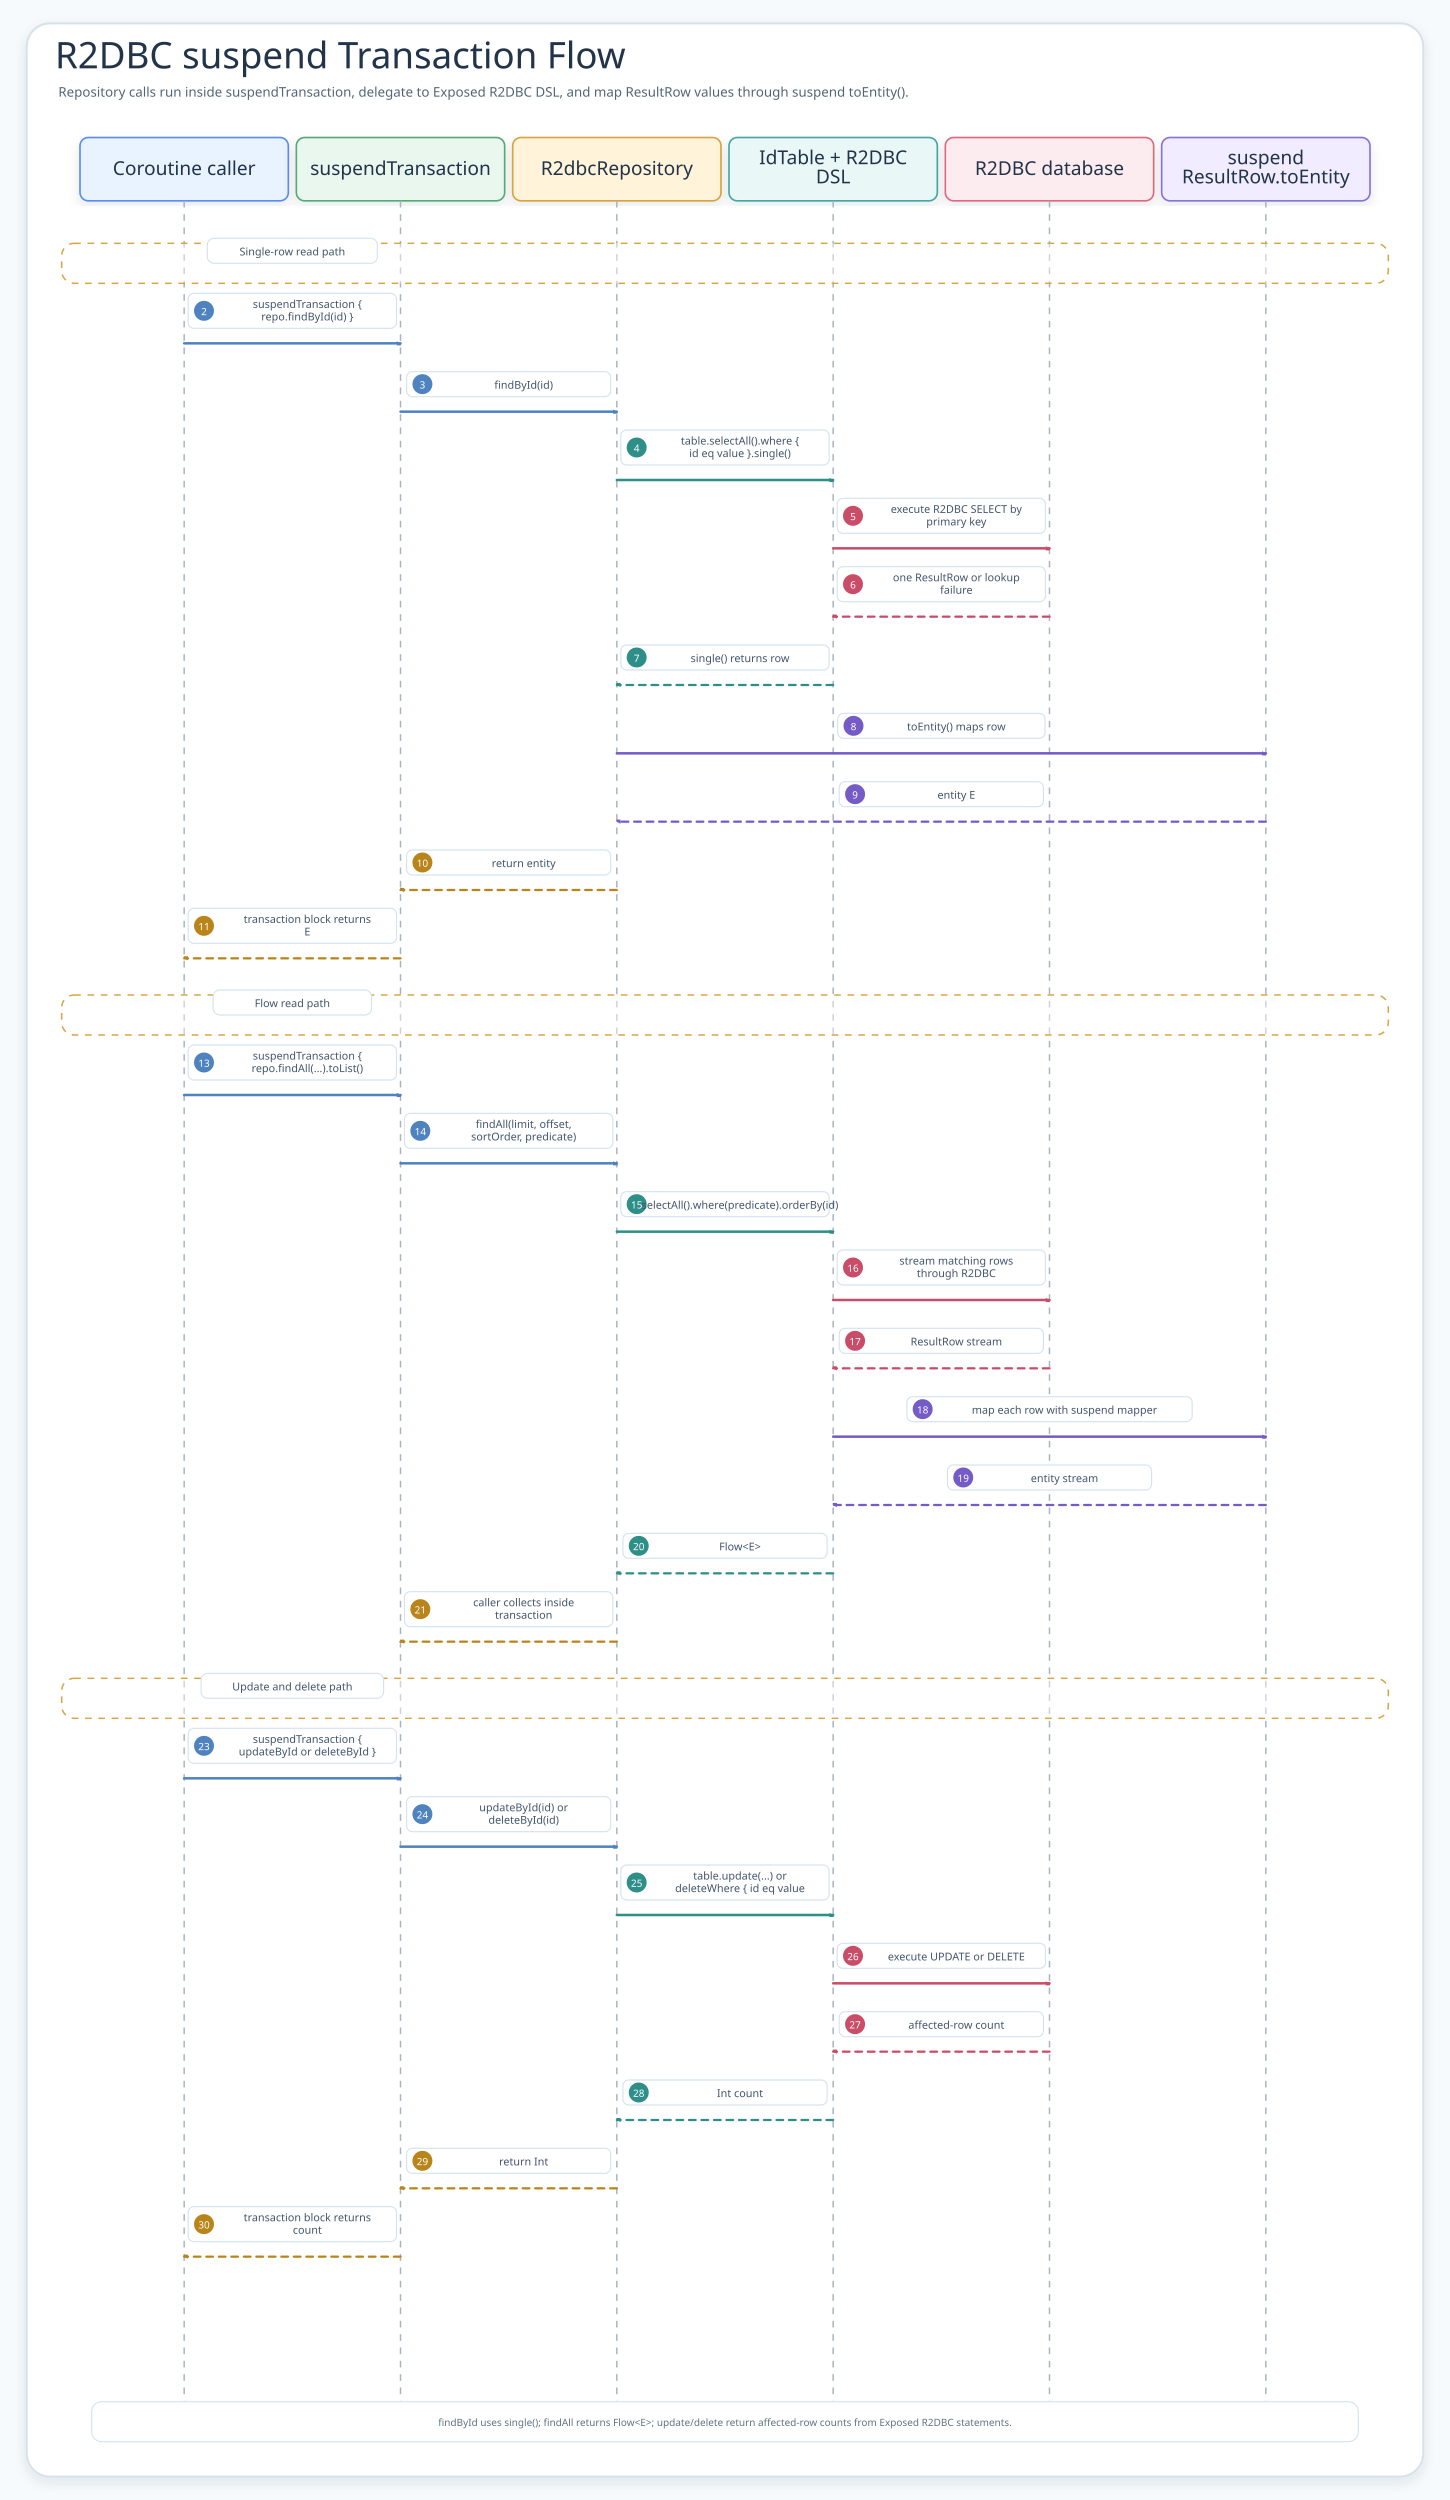
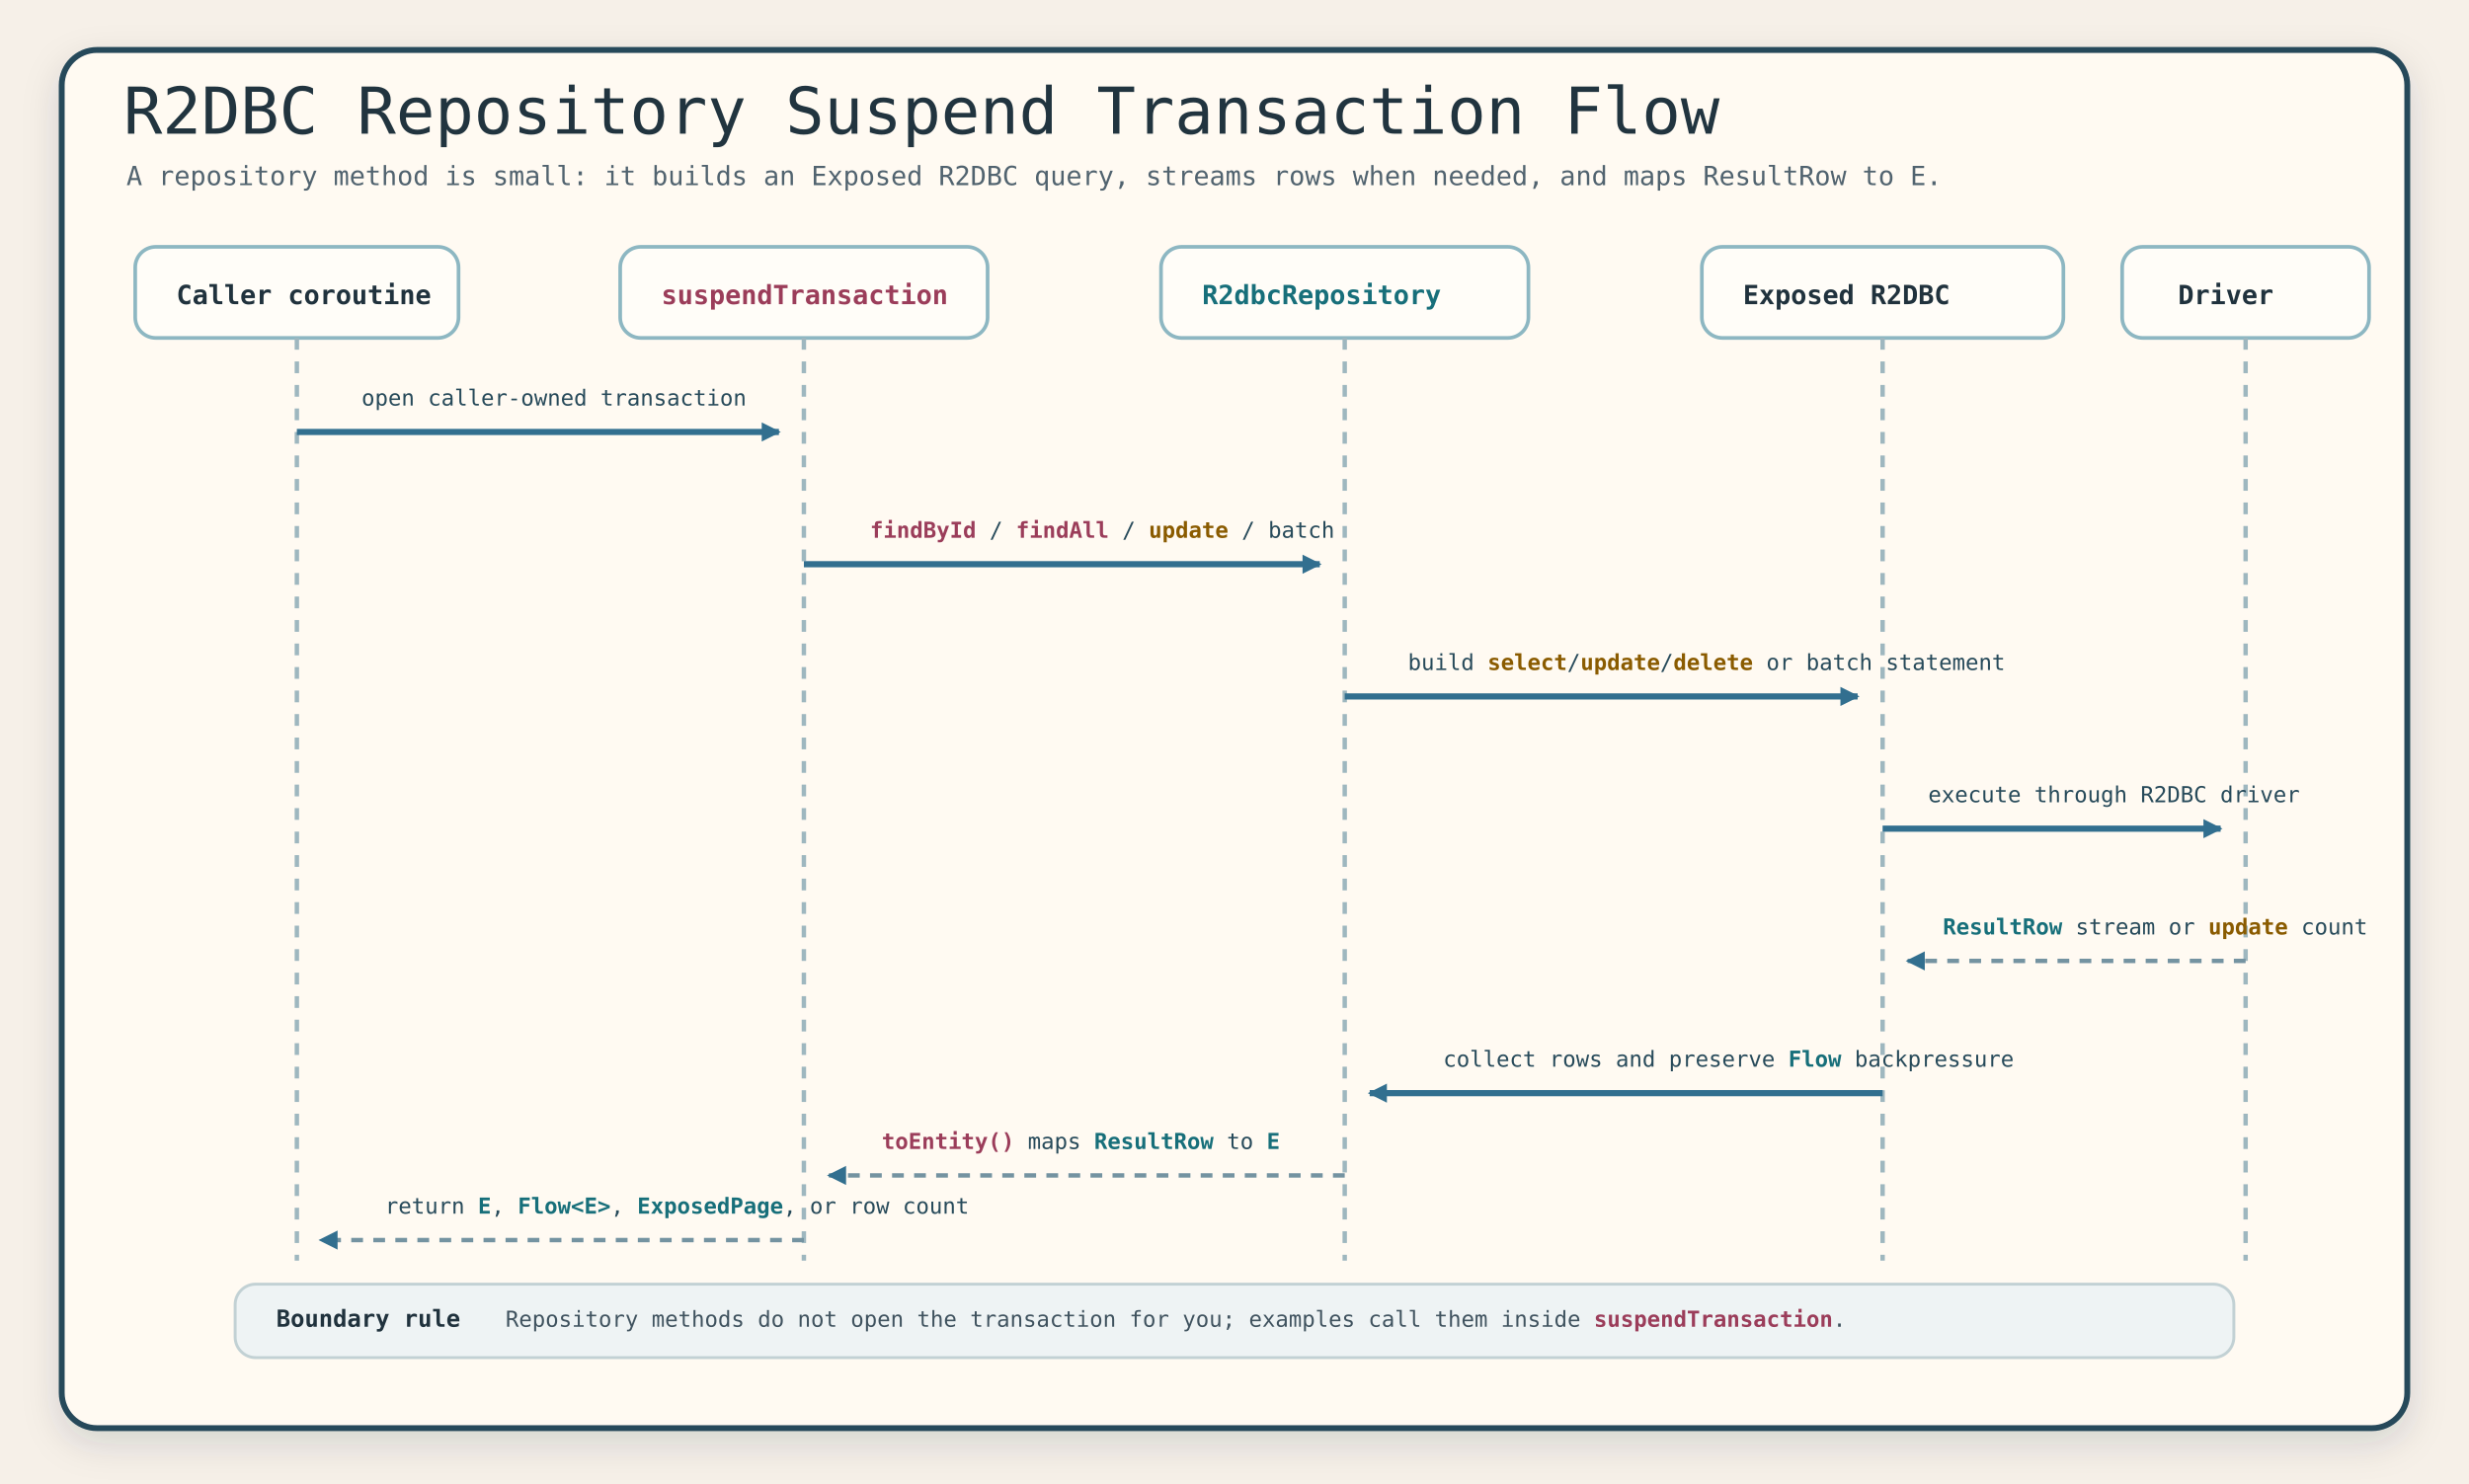
- <svg xmlns="http://www.w3.org/2000/svg" width="1740" height="3000" viewBox="0 0 1740 3000" role="img" aria-labelledby="title desc">
+ <svg xmlns="http://www.w3.org/2000/svg" width="1680" height="1010" viewBox="0 0 1680 1010" role="img" aria-labelledby="title desc">
  <defs>
-     <marker id="seqArrow-call" markerWidth="5" markerHeight="5" refX="4.5" refY="2.5" orient="auto" markerUnits="userSpaceOnUse">
-       <path d="M 0 0 L 10 5 L 0 10 Z" fill="#4F83BF" />
+     <marker id="arrow" viewBox="0 0 10 10" refX="9" refY="5" markerWidth="13" markerHeight="13" orient="auto" markerUnits="userSpaceOnUse">
+       <path d="M 0 0 L 10 5 L 0 10 Z" fill="#326f8f" stroke-dasharray="none" />
    </marker>
-     <marker id="seqArrow-scoped" markerWidth="5" markerHeight="5" refX="4.5" refY="2.5" orient="auto" markerUnits="userSpaceOnUse">
-       <path d="M 0 0 L 10 5 L 0 10 Z" fill="#755BC6" />
-     </marker>
-     <marker id="seqArrow-thread" markerWidth="5" markerHeight="5" refX="4.5" refY="2.5" orient="auto" markerUnits="userSpaceOnUse">
-       <path d="M 0 0 L 10 5 L 0 10 Z" fill="#2E8F89" />
-     </marker>
-     <marker id="seqArrow-restore" markerWidth="5" markerHeight="5" refX="4.5" refY="2.5" orient="auto" markerUnits="userSpaceOnUse">
-       <path d="M 0 0 L 10 5 L 0 10 Z" fill="#3E9868" />
-     </marker>
-     <marker id="seqArrow-fallback" markerWidth="5" markerHeight="5" refX="4.5" refY="2.5" orient="auto" markerUnits="userSpaceOnUse">
-       <path d="M 0 0 L 10 5 L 0 10 Z" fill="#B9851B" />
-     </marker>
-     <marker id="seqArrow-audit" markerWidth="5" markerHeight="5" refX="4.5" refY="2.5" orient="auto" markerUnits="userSpaceOnUse">
-       <path d="M 0 0 L 10 5 L 0 10 Z" fill="#C94D68" />
-     </marker>
-     <marker id="seqArrow-neutral" markerWidth="5" markerHeight="5" refX="4.5" refY="2.5" orient="auto" markerUnits="userSpaceOnUse">
-       <path d="M 0 0 L 10 5 L 0 10 Z" fill="#758297" />
-     </marker>
-     <filter id="shadow" x="-8%" y="-8%" width="116%" height="116%">
-       <feDropShadow dx="0" dy="6" stdDeviation="7" flood-color="#203040" flood-opacity="0.10" />
+     <filter id="shadow" x="-10%" y="-10%" width="120%" height="130%">
+       <feDropShadow dx="0" dy="9" stdDeviation="12" flood-color="#20303a" flood-opacity="0.14" />
    </filter>
    <style>
-       .canvas{fill:#F7FAFC}.frame{fill:#FFFFFF;stroke:#D7E2EC;stroke-width:2.6;filter:url(#shadow)}
-       .title{font-family:"Architects Daughter";font-size:44px;fill:#22344A;font-weight:400}.subtitle{font-family:"Comic Mono";font-size:16px;fill:#536476;font-weight:400}
-       .card{filter:url(#shadow);stroke-width:2}.cardTitle{font-family:"Architects Daughter";font-size:23px;fill:#22344A;font-weight:400}
-       .detail{font-family:"Comic Mono";font-size:13px;fill:#42556B;font-weight:400}.small{font-family:"Comic Mono";font-size:12px;fill:#627184;font-weight:400}
-       .seq{fill:none;stroke-width:3;stroke-linecap:round}.seqReturn{fill:none;stroke-width:2.7;stroke-linecap:round;stroke-dasharray:8 7}
-       .lifeline{stroke:#A7B4C3;stroke-width:1.8;stroke-dasharray:8 8}.labelPill{fill:#FFFFFF;stroke:#D6E3EF;stroke-width:1.4}
-       .branchBox{fill:#FFFFFF;fill-opacity:.42;stroke:#D6A441;stroke-width:1.8;stroke-dasharray:8 8}.note{fill:#FFFFFF;stroke:#D6E3EF;stroke-width:1.4}
+       .canvas { fill: #f6f0e8; }
+       .frame { fill: #fffaf2; stroke: #28485a; stroke-width: 4; }
+       .title { font-family: "Architects Daughter", "Comic Mono", monospace; font-size: 44px; fill: #21343f; }
+       .subtitle { font-family: "Comic Mono", monospace; font-size: 18px; fill: #51636f; }
+       .participant { fill: #fffdf8; stroke: #8db7c2; stroke-width: 2.5; }
+       .participantText { font-family: "Comic Mono", monospace; font-size: 18px; font-weight: 700; fill: #20323d; }
+       .life { stroke: #9eb7bf; stroke-width: 3; stroke-dasharray: 8 8; }
+       .call { stroke: #326f8f; stroke-width: 4.2; marker-end: url(#arrow); fill: none; }
+       .return { stroke: #7493a1; stroke-width: 3; stroke-dasharray: 8 7; marker-end: url(#arrow); fill: none; }
+       .label { font-family: "Comic Mono", monospace; font-size: 15px; fill: #274a5a; }
+       .noteText { font-family: "Comic Mono", monospace; font-size: 15px; fill: #40535f; }
+       .boxTitle { font-family: "Comic Mono", monospace; font-size: 16px; font-weight: 700; fill: #20323d; }
+       .code { fill: #9b3d5a; font-weight: 700; }
+       .type { fill: #176f7a; font-weight: 700; }
+       .keyword { fill: #8a5b00; font-weight: 700; }
    </style>
  </defs>
-   <rect class="canvas" width="1740" height="3000" />
-   <rect class="frame" x="32" y="28" width="1676" height="2944" rx="28" />
-   <text class="title" x="66" y="82">R2DBC suspend Transaction Flow</text>
-   <text class="subtitle" x="70" y="116">Repository calls run inside suspendTransaction, delegate to Exposed R2DBC DSL, and map ResultRow values through suspend toEntity().</text>
-   <g id="participant-caller">
-     <rect class="card" x="96" y="165" width="250" height="76" rx="10" fill="#E8F3FF" stroke="#5B8DEF" />
-     <text class="cardTitle" x="221" y="210" text-anchor="middle">Coroutine caller</text>
-     <line class="lifeline" x1="221" y1="241" x2="221" y2="2906" />
+   <rect class="canvas" width="1680" height="1010" />
+   <rect class="frame" x="42" y="34" width="1596" height="938" rx="24" filter="url(#shadow)" />
+   <text class="title" x="84" y="91">R2DBC Repository Suspend Transaction Flow</text>
+   <text class="subtitle" x="86" y="126">A repository method is small: it builds an Exposed R2DBC query, streams rows when needed, and maps ResultRow to E.</text>
+   <g transform="translate(92 168)">
+     <g>
+       <rect class="participant" x="0" y="0" width="220" height="62" rx="14" />
+       <text class="participantText" x="28" y="39">Caller coroutine</text>
+       <line class="life" x1="110" y1="62" x2="110" y2="690" />
+     </g>
+     <g>
+       <rect class="participant" x="330" y="0" width="250" height="62" rx="14" />
+       <text class="participantText code" x="358" y="39">suspendTransaction</text>
+       <line class="life" x1="455" y1="62" x2="455" y2="690" />
+     </g>
+     <g>
+       <rect class="participant" x="698" y="0" width="250" height="62" rx="14" />
+       <text class="participantText type" x="726" y="39">R2dbcRepository</text>
+       <line class="life" x1="823" y1="62" x2="823" y2="690" />
+     </g>
+     <g>
+       <rect class="participant" x="1066" y="0" width="246" height="62" rx="14" />
+       <text class="participantText" x="1094" y="39">Exposed R2DBC</text>
+       <line class="life" x1="1189" y1="62" x2="1189" y2="690" />
+     </g>
+     <g>
+       <rect class="participant" x="1352" y="0" width="168" height="62" rx="14" />
+       <text class="participantText" x="1390" y="39">Driver</text>
+       <line class="life" x1="1436" y1="62" x2="1436" y2="690" />
+     </g>
+     <path class="call" d="M110 126 H438" />
+     <text class="label" x="154" y="108">open caller-owned transaction</text>
+     <path class="call" d="M455 216 H806" />
+     <text class="label" x="500" y="198">
+       <tspan class="code">findById</tspan> / <tspan class="code">findAll</tspan> / <tspan class="keyword">update</tspan> / batch</text>
+     <path class="call" d="M823 306 H1172" />
+     <text class="label" x="866" y="288">build <tspan class="keyword">select</tspan>/<tspan class="keyword">update</tspan>/<tspan class="keyword">delete</tspan> or batch statement</text>
+     <path class="call" d="M1189 396 H1419" />
+     <text class="label" x="1220" y="378">execute through R2DBC driver</text>
+     <path class="return" d="M1436 486 H1206" />
+     <text class="label" x="1230" y="468">
+       <tspan class="type">ResultRow</tspan> stream or <tspan class="keyword">update</tspan> count</text>
+     <path class="call" d="M1189 576 H840" />
+     <text class="label" x="890" y="558">collect rows and preserve <tspan class="type">Flow</tspan> backpressure</text>
+     <path class="return" d="M823 632 H472" />
+     <text class="label" x="508" y="614">
+       <tspan class="code">toEntity()</tspan> maps <tspan class="type">ResultRow</tspan> to <tspan class="type">E</tspan>
+     </text>
+     <path class="return" d="M455 676 H126" />
+     <text class="label" x="170" y="658">return <tspan class="type">E</tspan>, <tspan class="type">Flow&lt;E&gt;</tspan>, <tspan class="type">ExposedPage</tspan>, or row count</text>
  </g>
-   <g id="participant-tx">
-     <rect class="card" x="355.6" y="165" width="250" height="76" rx="10" fill="#EAF7EF" stroke="#58A978" />
-     <text class="cardTitle" x="480.6" y="210" text-anchor="middle">suspendTransaction</text>
-     <line class="lifeline" x1="480.6" y1="241" x2="480.6" y2="2906" />
-   </g>
-   <g id="participant-repo">
-     <rect class="card" x="615.2" y="165" width="250" height="76" rx="10" fill="#FFF3D9" stroke="#D6A441" />
-     <text class="cardTitle" x="740.2" y="210" text-anchor="middle">R2dbcRepository</text>
-     <line class="lifeline" x1="740.2" y1="241" x2="740.2" y2="2906" />
-   </g>
-   <g id="participant-dsl">
-     <rect class="card" x="874.8" y="165" width="250" height="76" rx="10" fill="#E9F7F6" stroke="#45A7A1" />
-     <text class="cardTitle" x="999.8" y="197" text-anchor="middle">IdTable + R2DBC</text>
-     <text class="cardTitle" x="999.8" y="220" text-anchor="middle">DSL</text>
-     <line class="lifeline" x1="999.8" y1="241" x2="999.8" y2="2906" />
-   </g>
-   <g id="participant-database">
-     <rect class="card" x="1134.4" y="165" width="250" height="76" rx="10" fill="#FDECEF" stroke="#DC6B82" />
-     <text class="cardTitle" x="1259.4" y="210" text-anchor="middle">R2DBC database</text>
-     <line class="lifeline" x1="1259.4" y1="241" x2="1259.4" y2="2906" />
-   </g>
-   <g id="participant-mapper">
-     <rect class="card" x="1394" y="165" width="250" height="76" rx="10" fill="#F1ECFF" stroke="#8A72D6" />
-     <text class="cardTitle" x="1519" y="197" text-anchor="middle">suspend</text>
-     <text class="cardTitle" x="1519" y="220" text-anchor="middle">ResultRow.toEntity</text>
-     <line class="lifeline" x1="1519" y1="241" x2="1519" y2="2906" />
-   </g>
-   <g>
-     <rect class="branchBox" x="74" y="292" width="1592" height="48" rx="15" />
-     <rect class="labelPill" x="248.8" y="286" width="204" height="30" rx="8" />
-     <text class="detail" x="350.8" y="302" text-anchor="middle" dominant-baseline="middle">Single-row read path</text>
-   </g>
-   <g id="m2">
-     <rect class="labelPill" x="225.8" y="352" width="250" height="42" rx="7" />
-     <circle cx="244.8" cy="373" r="12" fill="#4F83BF" />
-     <text class="detail" x="244.8" y="374" text-anchor="middle" dominant-baseline="middle" style="fill:#fff;font-size:12px">2</text>
-     <text class="detail" x="368.8" y="365" text-anchor="middle" dominant-baseline="middle">suspendTransaction {</text>
-     <text class="detail" x="368.8" y="380" text-anchor="middle" dominant-baseline="middle">repo.findById(id) }</text>
-     <path class="seq" d="M221 412 L480.6 412" stroke="#4F83BF" marker-end="url(#seqArrow-call)" />
-   </g>
-   <g id="m3">
-     <rect class="labelPill" x="487.9" y="446" width="245" height="30" rx="7" />
-     <circle cx="506.9" cy="461" r="12" fill="#4F83BF" />
-     <text class="detail" x="506.9" y="462" text-anchor="middle" dominant-baseline="middle" style="fill:#fff;font-size:12px">3</text>
-     <text class="detail" x="628.4" y="462" text-anchor="middle" dominant-baseline="middle">findById(id)</text>
-     <path class="seq" d="M480.6 494 L740.2 494" stroke="#4F83BF" marker-end="url(#seqArrow-call)" />
-   </g>
-   <g id="m4">
-     <rect class="labelPill" x="745" y="516" width="250" height="42" rx="7" />
-     <circle cx="764" cy="537" r="12" fill="#2E8F89" />
-     <text class="detail" x="764" y="538" text-anchor="middle" dominant-baseline="middle" style="fill:#fff;font-size:12px">4</text>
-     <text class="detail" x="888" y="529" text-anchor="middle" dominant-baseline="middle">table.selectAll().where {</text>
-     <text class="detail" x="888" y="544" text-anchor="middle" dominant-baseline="middle">id eq value }.single()</text>
-     <path class="seq" d="M740.2 576 L999.8 576" stroke="#2E8F89" marker-end="url(#seqArrow-thread)" />
-   </g>
-   <g id="m5">
-     <rect class="labelPill" x="1004.6" y="598" width="250" height="42" rx="7" />
-     <circle cx="1023.6" cy="619" r="12" fill="#C94D68" />
-     <text class="detail" x="1023.6" y="620" text-anchor="middle" dominant-baseline="middle" style="fill:#fff;font-size:12px">5</text>
-     <text class="detail" x="1147.6" y="611" text-anchor="middle" dominant-baseline="middle">execute R2DBC SELECT by</text>
-     <text class="detail" x="1147.6" y="626" text-anchor="middle" dominant-baseline="middle">primary key</text>
-     <path class="seq" d="M999.8 658 L1259.4 658" stroke="#C94D68" marker-end="url(#seqArrow-audit)" />
-   </g>
-   <g id="m6">
-     <rect class="labelPill" x="1004.6" y="680" width="250" height="42" rx="7" />
-     <circle cx="1023.6" cy="701" r="12" fill="#C94D68" />
-     <text class="detail" x="1023.6" y="702" text-anchor="middle" dominant-baseline="middle" style="fill:#fff;font-size:12px">6</text>
-     <text class="detail" x="1147.6" y="693" text-anchor="middle" dominant-baseline="middle">one ResultRow or lookup</text>
-     <text class="detail" x="1147.6" y="708" text-anchor="middle" dominant-baseline="middle">failure</text>
-     <path class="seqReturn" d="M1259.4 740 L999.8 740" stroke="#C94D68" marker-end="url(#seqArrow-audit)" />
-   </g>
-   <g id="m7">
-     <rect class="labelPill" x="745" y="774" width="250" height="30" rx="7" />
-     <circle cx="764" cy="789" r="12" fill="#2E8F89" />
-     <text class="detail" x="764" y="790" text-anchor="middle" dominant-baseline="middle" style="fill:#fff;font-size:12px">7</text>
-     <text class="detail" x="888" y="790" text-anchor="middle" dominant-baseline="middle">single() returns row</text>
-     <path class="seqReturn" d="M999.8 822 L740.2 822" stroke="#2E8F89" marker-end="url(#seqArrow-thread)" />
-   </g>
-   <g id="m8">
-     <rect class="labelPill" x="1005.2" y="856" width="248.8" height="30" rx="7" />
-     <circle cx="1024.2" cy="871" r="12" fill="#755BC6" />
-     <text class="detail" x="1024.2" y="872" text-anchor="middle" dominant-baseline="middle" style="fill:#fff;font-size:12px">8</text>
-     <text class="detail" x="1147.6" y="872" text-anchor="middle" dominant-baseline="middle">toEntity() maps row</text>
-     <path class="seq" d="M740.2 904 L1519 904" stroke="#755BC6" marker-end="url(#seqArrow-scoped)" />
-   </g>
-   <g id="m9">
-     <rect class="labelPill" x="1007.1" y="938" width="245" height="30" rx="7" />
-     <circle cx="1026.1" cy="953" r="12" fill="#755BC6" />
-     <text class="detail" x="1026.1" y="954" text-anchor="middle" dominant-baseline="middle" style="fill:#fff;font-size:12px">9</text>
-     <text class="detail" x="1147.6" y="954" text-anchor="middle" dominant-baseline="middle">entity E</text>
-     <path class="seqReturn" d="M1519 986 L740.2 986" stroke="#755BC6" marker-end="url(#seqArrow-scoped)" />
-   </g>
-   <g id="m10">
-     <rect class="labelPill" x="487.9" y="1020" width="245" height="30" rx="7" />
-     <circle cx="506.9" cy="1035" r="12" fill="#B9851B" />
-     <text class="detail" x="506.9" y="1036" text-anchor="middle" dominant-baseline="middle" style="fill:#fff;font-size:12px">10</text>
-     <text class="detail" x="628.4" y="1036" text-anchor="middle" dominant-baseline="middle">return entity</text>
-     <path class="seqReturn" d="M740.2 1068 L480.6 1068" stroke="#B9851B" marker-end="url(#seqArrow-fallback)" />
-   </g>
-   <g id="m11">
-     <rect class="labelPill" x="225.8" y="1090" width="250" height="42" rx="7" />
-     <circle cx="244.8" cy="1111" r="12" fill="#B9851B" />
-     <text class="detail" x="244.8" y="1112" text-anchor="middle" dominant-baseline="middle" style="fill:#fff;font-size:12px">11</text>
-     <text class="detail" x="368.8" y="1103" text-anchor="middle" dominant-baseline="middle">transaction block returns</text>
-     <text class="detail" x="368.8" y="1118" text-anchor="middle" dominant-baseline="middle">E</text>
-     <path class="seqReturn" d="M480.6 1150 L221 1150" stroke="#B9851B" marker-end="url(#seqArrow-fallback)" />
-   </g>
-   <g>
-     <rect class="branchBox" x="74" y="1194" width="1592" height="48" rx="15" />
-     <rect class="labelPill" x="255.8" y="1188" width="190" height="30" rx="8" />
-     <text class="detail" x="350.8" y="1204" text-anchor="middle" dominant-baseline="middle">Flow read path</text>
-   </g>
-   <g id="m13">
-     <rect class="labelPill" x="225.8" y="1254" width="250" height="42" rx="7" />
-     <circle cx="244.8" cy="1275" r="12" fill="#4F83BF" />
-     <text class="detail" x="244.8" y="1276" text-anchor="middle" dominant-baseline="middle" style="fill:#fff;font-size:12px">13</text>
-     <text class="detail" x="368.8" y="1267" text-anchor="middle" dominant-baseline="middle">suspendTransaction {</text>
-     <text class="detail" x="368.8" y="1282" text-anchor="middle" dominant-baseline="middle">repo.findAll(...).toList()</text>
-     <path class="seq" d="M221 1314 L480.6 1314" stroke="#4F83BF" marker-end="url(#seqArrow-call)" />
-   </g>
-   <g id="m14">
-     <rect class="labelPill" x="485.4" y="1336" width="250" height="42" rx="7" />
-     <circle cx="504.4" cy="1357" r="12" fill="#4F83BF" />
-     <text class="detail" x="504.4" y="1358" text-anchor="middle" dominant-baseline="middle" style="fill:#fff;font-size:12px">14</text>
-     <text class="detail" x="628.4" y="1349" text-anchor="middle" dominant-baseline="middle">findAll(limit, offset,</text>
-     <text class="detail" x="628.4" y="1364" text-anchor="middle" dominant-baseline="middle">sortOrder, predicate)</text>
-     <path class="seq" d="M480.6 1396 L740.2 1396" stroke="#4F83BF" marker-end="url(#seqArrow-call)" />
-   </g>
-   <g id="m15">
-     <rect class="labelPill" x="745" y="1430" width="250" height="30" rx="7" />
-     <circle cx="764" cy="1445" r="12" fill="#2E8F89" />
-     <text class="detail" x="764" y="1446" text-anchor="middle" dominant-baseline="middle" style="fill:#fff;font-size:12px">15</text>
-     <text class="detail" x="888" y="1446" text-anchor="middle" dominant-baseline="middle">selectAll().where(predicate).orderBy(id)</text>
-     <path class="seq" d="M740.2 1478 L999.8 1478" stroke="#2E8F89" marker-end="url(#seqArrow-thread)" />
-   </g>
-   <g id="m16">
-     <rect class="labelPill" x="1004.6" y="1500" width="250" height="42" rx="7" />
-     <circle cx="1023.6" cy="1521" r="12" fill="#C94D68" />
-     <text class="detail" x="1023.6" y="1522" text-anchor="middle" dominant-baseline="middle" style="fill:#fff;font-size:12px">16</text>
-     <text class="detail" x="1147.6" y="1513" text-anchor="middle" dominant-baseline="middle">stream matching rows</text>
-     <text class="detail" x="1147.6" y="1528" text-anchor="middle" dominant-baseline="middle">through R2DBC</text>
-     <path class="seq" d="M999.8 1560 L1259.4 1560" stroke="#C94D68" marker-end="url(#seqArrow-audit)" />
-   </g>
-   <g id="m17">
-     <rect class="labelPill" x="1007.1" y="1594" width="245" height="30" rx="7" />
-     <circle cx="1026.1" cy="1609" r="12" fill="#C94D68" />
-     <text class="detail" x="1026.1" y="1610" text-anchor="middle" dominant-baseline="middle" style="fill:#fff;font-size:12px">17</text>
-     <text class="detail" x="1147.6" y="1610" text-anchor="middle" dominant-baseline="middle">ResultRow stream</text>
-     <path class="seqReturn" d="M1259.4 1642 L999.8 1642" stroke="#C94D68" marker-end="url(#seqArrow-audit)" />
-   </g>
-   <g id="m18">
-     <rect class="labelPill" x="1088.2" y="1676" width="342.4" height="30" rx="7" />
-     <circle cx="1107.2" cy="1691" r="12" fill="#755BC6" />
-     <text class="detail" x="1107.2" y="1692" text-anchor="middle" dominant-baseline="middle" style="fill:#fff;font-size:12px">18</text>
-     <text class="detail" x="1277.4" y="1692" text-anchor="middle" dominant-baseline="middle">map each row with suspend mapper</text>
-     <path class="seq" d="M999.8 1724 L1519 1724" stroke="#755BC6" marker-end="url(#seqArrow-scoped)" />
-   </g>
-   <g id="m19">
-     <rect class="labelPill" x="1136.9" y="1758" width="245" height="30" rx="7" />
-     <circle cx="1155.9" cy="1773" r="12" fill="#755BC6" />
-     <text class="detail" x="1155.9" y="1774" text-anchor="middle" dominant-baseline="middle" style="fill:#fff;font-size:12px">19</text>
-     <text class="detail" x="1277.4" y="1774" text-anchor="middle" dominant-baseline="middle">entity stream</text>
-     <path class="seqReturn" d="M1519 1806 L999.8 1806" stroke="#755BC6" marker-end="url(#seqArrow-scoped)" />
-   </g>
-   <g id="m20">
-     <rect class="labelPill" x="747.5" y="1840" width="245" height="30" rx="7" />
-     <circle cx="766.5" cy="1855" r="12" fill="#2E8F89" />
-     <text class="detail" x="766.5" y="1856" text-anchor="middle" dominant-baseline="middle" style="fill:#fff;font-size:12px">20</text>
-     <text class="detail" x="888" y="1856" text-anchor="middle" dominant-baseline="middle">Flow&lt;E&gt;</text>
-     <path class="seqReturn" d="M999.8 1888 L740.2 1888" stroke="#2E8F89" marker-end="url(#seqArrow-thread)" />
-   </g>
-   <g id="m21">
-     <rect class="labelPill" x="485.4" y="1910" width="250" height="42" rx="7" />
-     <circle cx="504.4" cy="1931" r="12" fill="#B9851B" />
-     <text class="detail" x="504.4" y="1932" text-anchor="middle" dominant-baseline="middle" style="fill:#fff;font-size:12px">21</text>
-     <text class="detail" x="628.4" y="1923" text-anchor="middle" dominant-baseline="middle">caller collects inside</text>
-     <text class="detail" x="628.4" y="1938" text-anchor="middle" dominant-baseline="middle">transaction</text>
-     <path class="seqReturn" d="M740.2 1970 L480.6 1970" stroke="#B9851B" marker-end="url(#seqArrow-fallback)" />
-   </g>
-   <g>
-     <rect class="branchBox" x="74" y="2014" width="1592" height="48" rx="15" />
-     <rect class="labelPill" x="241.3" y="2008" width="219" height="30" rx="8" />
-     <text class="detail" x="350.8" y="2024" text-anchor="middle" dominant-baseline="middle">Update and delete path</text>
-   </g>
-   <g id="m23">
-     <rect class="labelPill" x="225.8" y="2074" width="250" height="42" rx="7" />
-     <circle cx="244.8" cy="2095" r="12" fill="#4F83BF" />
-     <text class="detail" x="244.8" y="2096" text-anchor="middle" dominant-baseline="middle" style="fill:#fff;font-size:12px">23</text>
-     <text class="detail" x="368.8" y="2087" text-anchor="middle" dominant-baseline="middle">suspendTransaction {</text>
-     <text class="detail" x="368.8" y="2102" text-anchor="middle" dominant-baseline="middle">updateById or deleteById }</text>
-     <path class="seq" d="M221 2134 L480.6 2134" stroke="#4F83BF" marker-end="url(#seqArrow-call)" />
-   </g>
-   <g id="m24">
-     <rect class="labelPill" x="487.9" y="2156" width="245" height="42" rx="7" />
-     <circle cx="506.9" cy="2177" r="12" fill="#4F83BF" />
-     <text class="detail" x="506.9" y="2178" text-anchor="middle" dominant-baseline="middle" style="fill:#fff;font-size:12px">24</text>
-     <text class="detail" x="628.4" y="2169" text-anchor="middle" dominant-baseline="middle">updateById(id) or</text>
-     <text class="detail" x="628.4" y="2184" text-anchor="middle" dominant-baseline="middle">deleteById(id)</text>
-     <path class="seq" d="M480.6 2216 L740.2 2216" stroke="#4F83BF" marker-end="url(#seqArrow-call)" />
-   </g>
-   <g id="m25">
-     <rect class="labelPill" x="745" y="2238" width="250" height="42" rx="7" />
-     <circle cx="764" cy="2259" r="12" fill="#2E8F89" />
-     <text class="detail" x="764" y="2260" text-anchor="middle" dominant-baseline="middle" style="fill:#fff;font-size:12px">25</text>
-     <text class="detail" x="888" y="2251" text-anchor="middle" dominant-baseline="middle">table.update(...) or</text>
-     <text class="detail" x="888" y="2266" text-anchor="middle" dominant-baseline="middle">deleteWhere { id eq value</text>
-     <path class="seq" d="M740.2 2298 L999.8 2298" stroke="#2E8F89" marker-end="url(#seqArrow-thread)" />
-   </g>
-   <g id="m26">
-     <rect class="labelPill" x="1004.6" y="2332" width="250" height="30" rx="7" />
-     <circle cx="1023.6" cy="2347" r="12" fill="#C94D68" />
-     <text class="detail" x="1023.6" y="2348" text-anchor="middle" dominant-baseline="middle" style="fill:#fff;font-size:12px">26</text>
-     <text class="detail" x="1147.6" y="2348" text-anchor="middle" dominant-baseline="middle">execute UPDATE or DELETE</text>
-     <path class="seq" d="M999.8 2380 L1259.4 2380" stroke="#C94D68" marker-end="url(#seqArrow-audit)" />
-   </g>
-   <g id="m27">
-     <rect class="labelPill" x="1007.1" y="2414" width="245" height="30" rx="7" />
-     <circle cx="1026.1" cy="2429" r="12" fill="#C94D68" />
-     <text class="detail" x="1026.1" y="2430" text-anchor="middle" dominant-baseline="middle" style="fill:#fff;font-size:12px">27</text>
-     <text class="detail" x="1147.6" y="2430" text-anchor="middle" dominant-baseline="middle">affected-row count</text>
-     <path class="seqReturn" d="M1259.4 2462 L999.8 2462" stroke="#C94D68" marker-end="url(#seqArrow-audit)" />
-   </g>
-   <g id="m28">
-     <rect class="labelPill" x="747.5" y="2496" width="245" height="30" rx="7" />
-     <circle cx="766.5" cy="2511" r="12" fill="#2E8F89" />
-     <text class="detail" x="766.5" y="2512" text-anchor="middle" dominant-baseline="middle" style="fill:#fff;font-size:12px">28</text>
-     <text class="detail" x="888" y="2512" text-anchor="middle" dominant-baseline="middle">Int count</text>
-     <path class="seqReturn" d="M999.8 2544 L740.2 2544" stroke="#2E8F89" marker-end="url(#seqArrow-thread)" />
-   </g>
-   <g id="m29">
-     <rect class="labelPill" x="487.9" y="2578" width="245" height="30" rx="7" />
-     <circle cx="506.9" cy="2593" r="12" fill="#B9851B" />
-     <text class="detail" x="506.9" y="2594" text-anchor="middle" dominant-baseline="middle" style="fill:#fff;font-size:12px">29</text>
-     <text class="detail" x="628.4" y="2594" text-anchor="middle" dominant-baseline="middle">return Int</text>
-     <path class="seqReturn" d="M740.2 2626 L480.6 2626" stroke="#B9851B" marker-end="url(#seqArrow-fallback)" />
-   </g>
-   <g id="m30">
-     <rect class="labelPill" x="225.8" y="2648" width="250" height="42" rx="7" />
-     <circle cx="244.8" cy="2669" r="12" fill="#B9851B" />
-     <text class="detail" x="244.8" y="2670" text-anchor="middle" dominant-baseline="middle" style="fill:#fff;font-size:12px">30</text>
-     <text class="detail" x="368.8" y="2661" text-anchor="middle" dominant-baseline="middle">transaction block returns</text>
-     <text class="detail" x="368.8" y="2676" text-anchor="middle" dominant-baseline="middle">count</text>
-     <path class="seqReturn" d="M480.6 2708 L221 2708" stroke="#B9851B" marker-end="url(#seqArrow-fallback)" />
-   </g>
-   <g>
-     <rect class="note" x="110" y="2882" width="1520" height="48" rx="12" />
-     <text class="small" x="870" y="2907" text-anchor="middle" dominant-baseline="middle">findById uses single(); findAll returns Flow&lt;E&gt;; update/delete return affected-row counts from Exposed R2DBC statements.</text>
+   <g transform="translate(160 916)">
+     <rect x="0" y="-42" width="1360" height="50" rx="14" fill="#eef3f4" stroke="#c2d1d4" stroke-width="2" />
+     <text class="boxTitle" x="28" y="-13">Boundary rule</text>
+     <text class="noteText" x="184" y="-13">Repository methods do not open the transaction for you; examples call them inside <tspan class="code">suspendTransaction</tspan>.</text>
  </g>
</svg>
